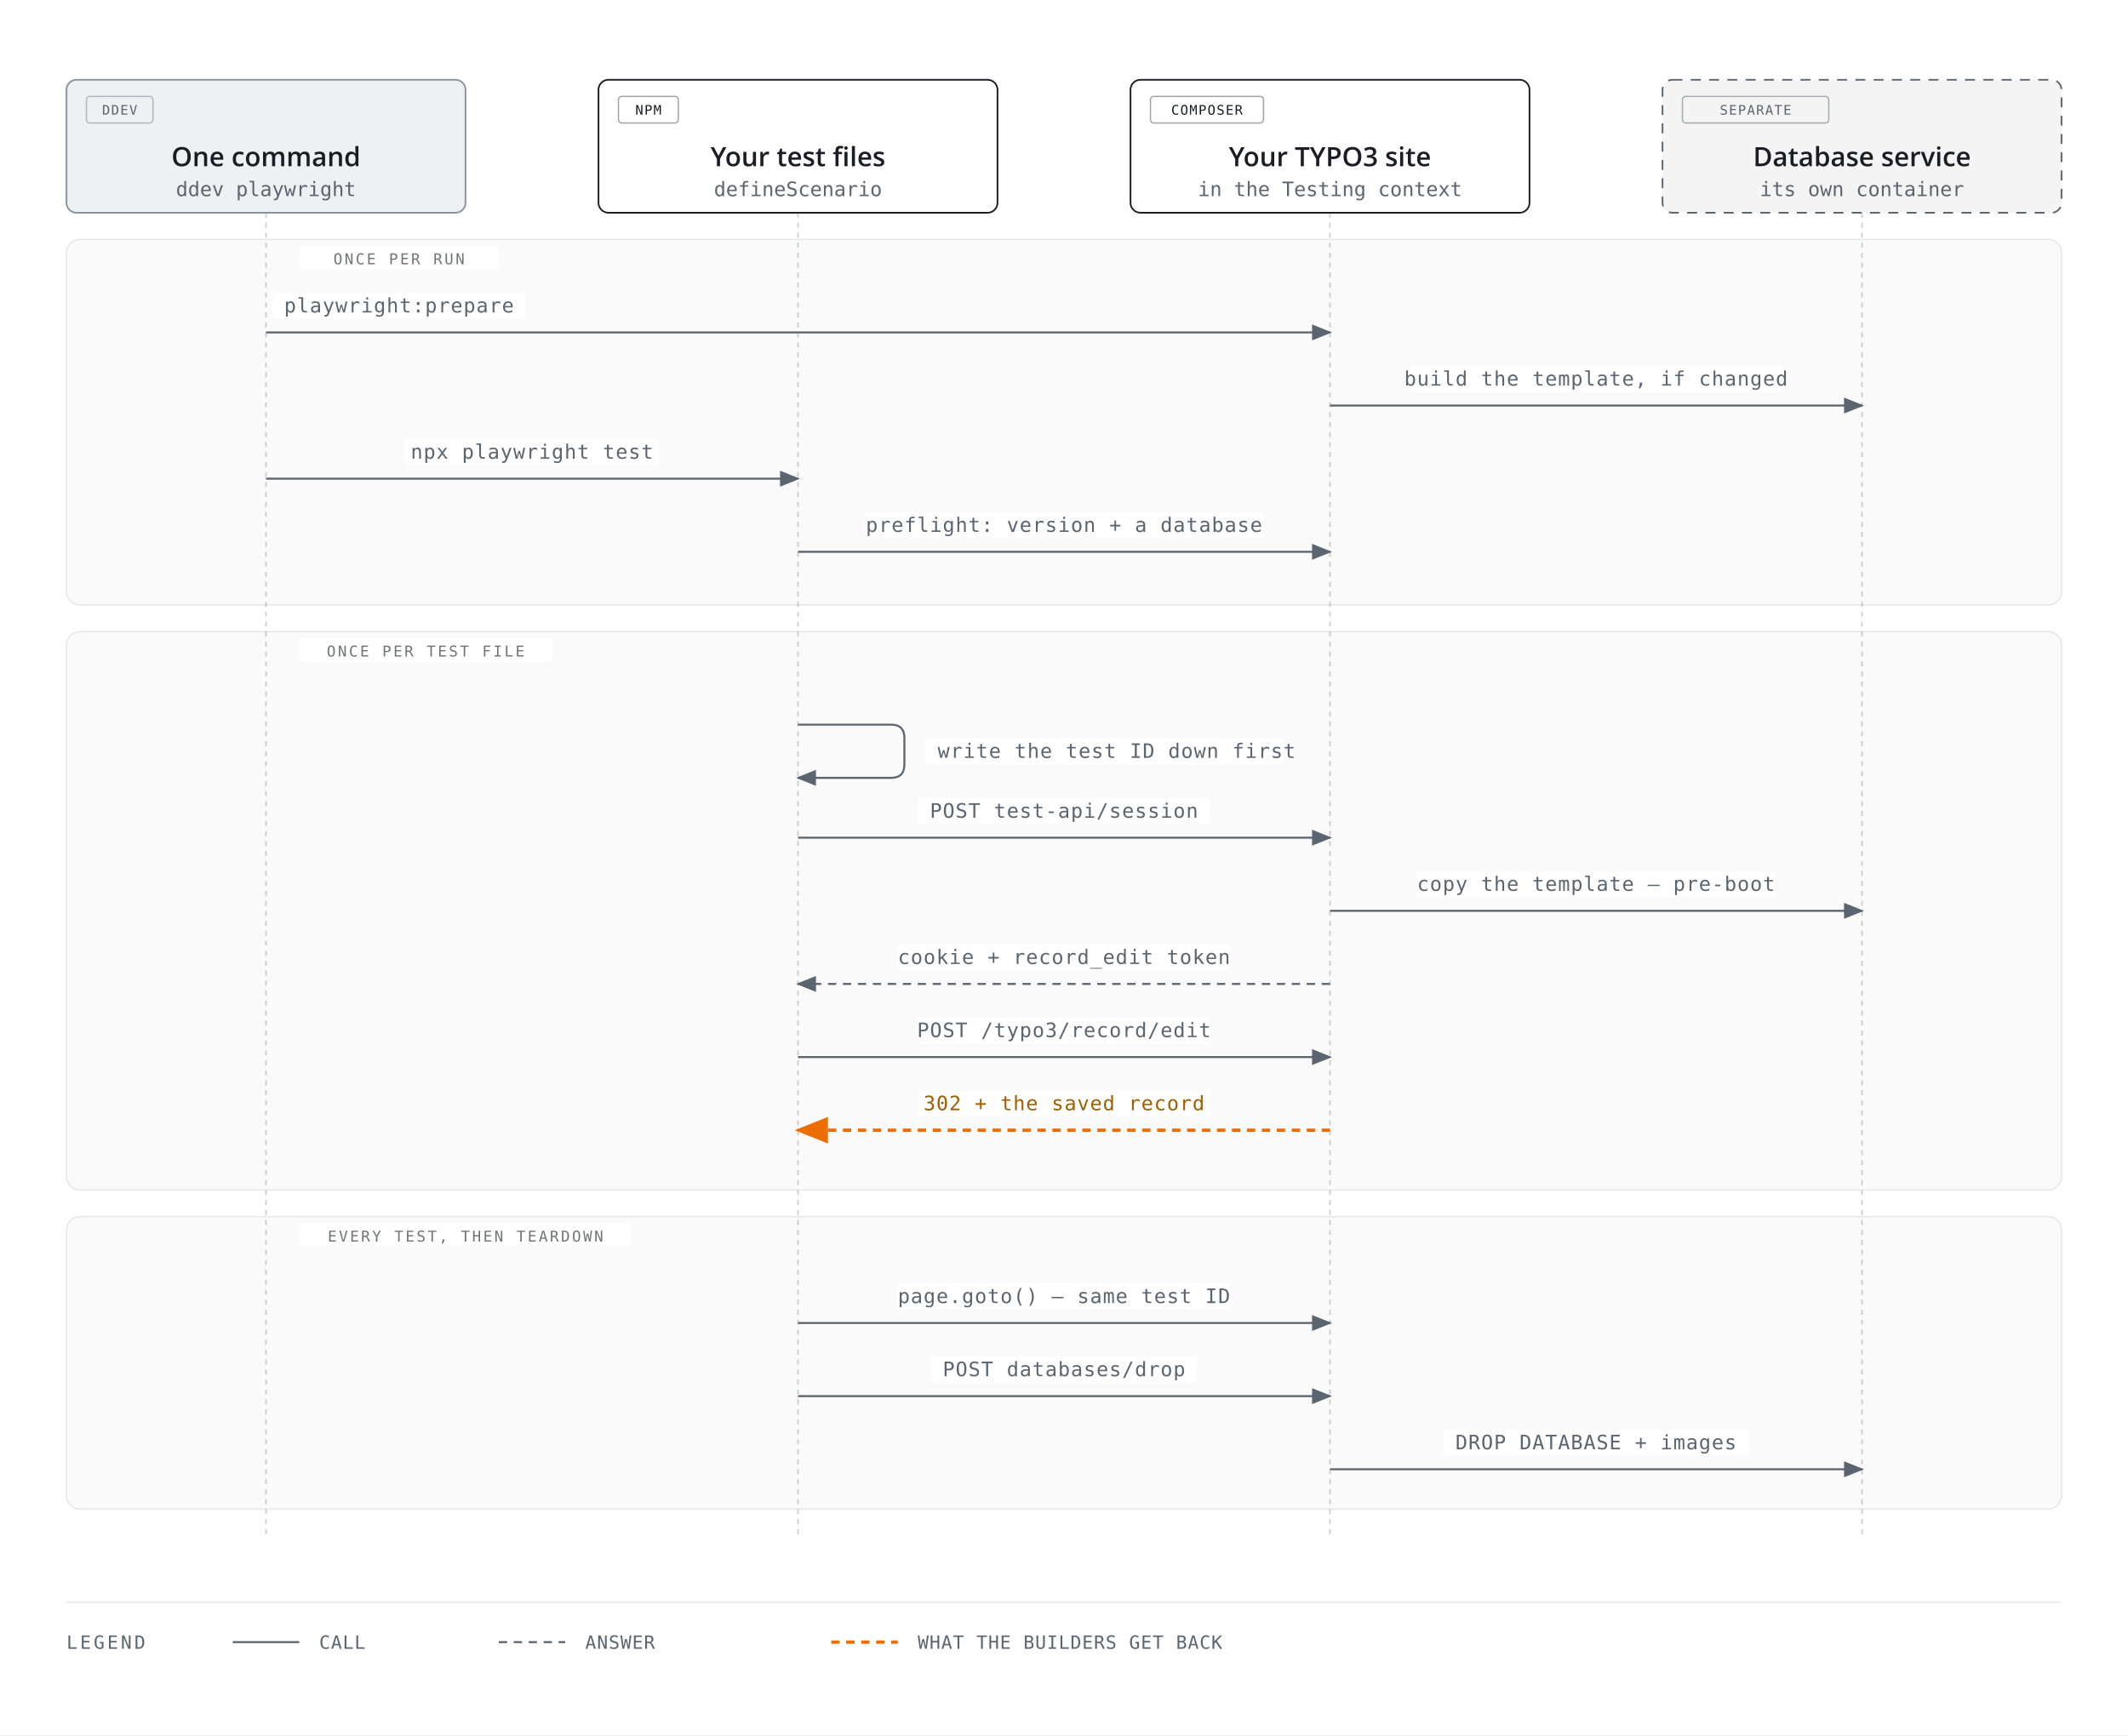
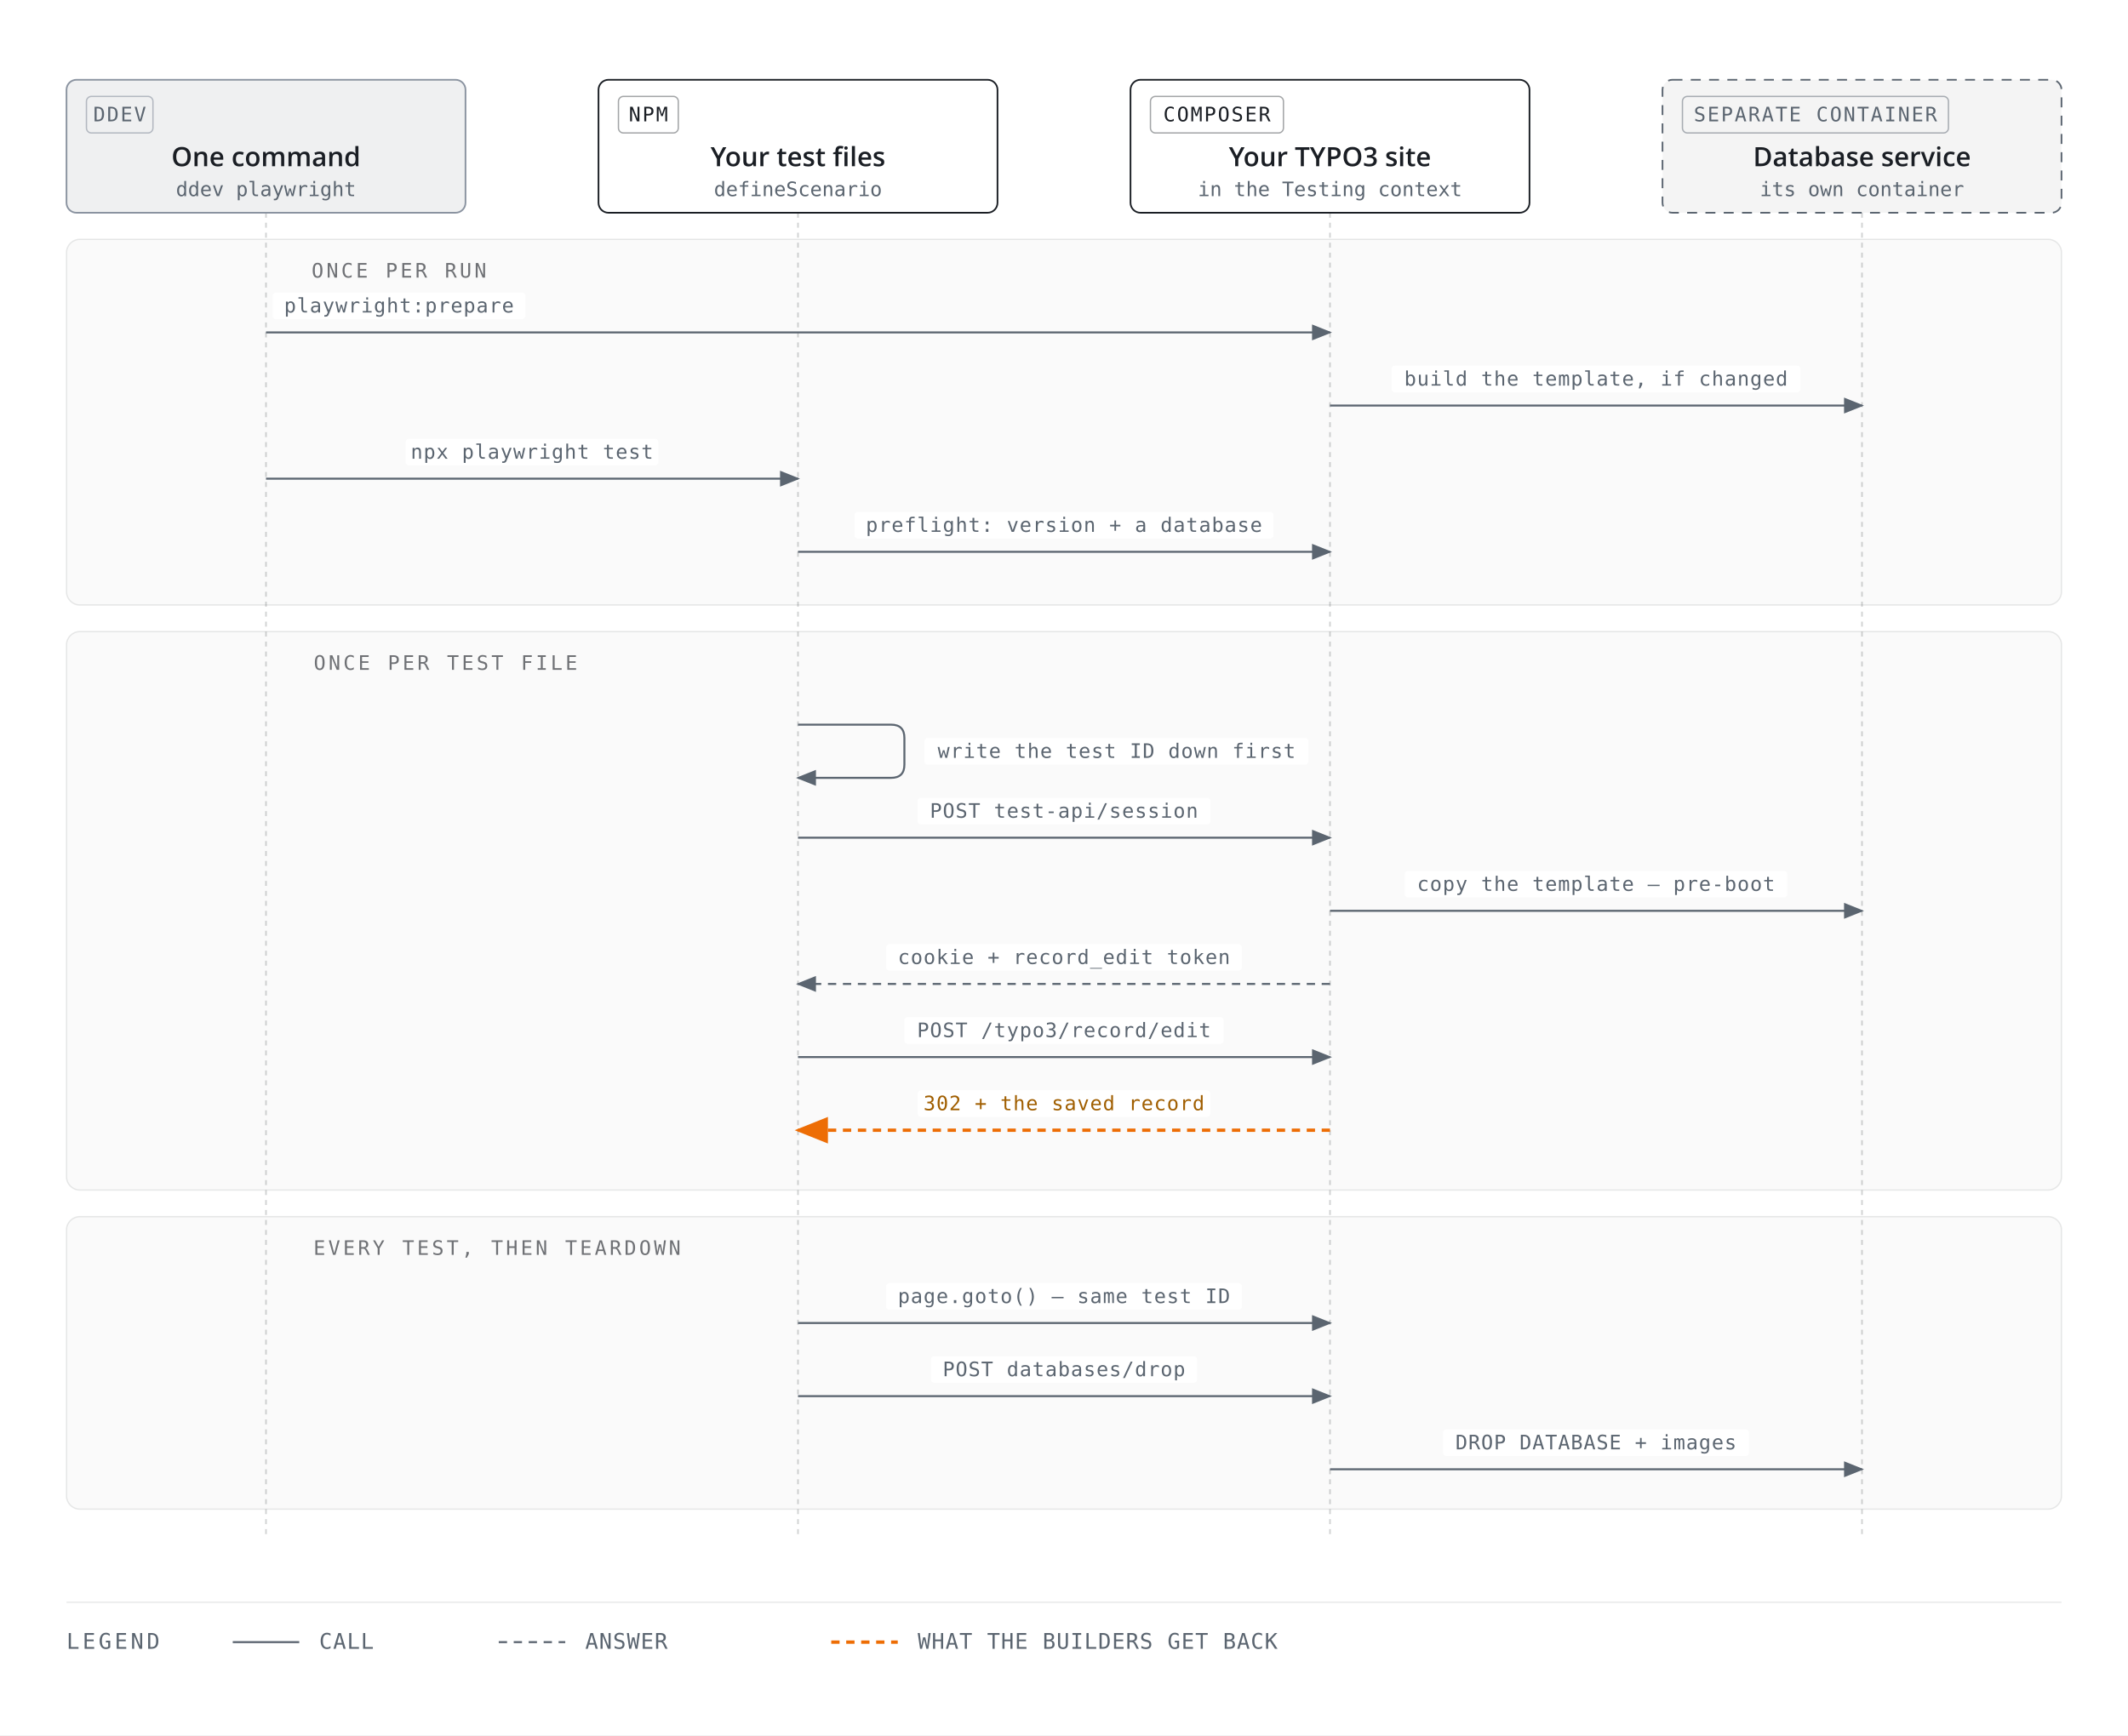
<svg xmlns="http://www.w3.org/2000/svg" width="1280" height="1044" viewBox="0 0 1280 1044" role="img" aria-labelledby="ftr-wide-title ftr-wide-desc">
  <defs>
    <marker id="ftr-arrow" markerWidth="10" markerHeight="8" refX="9" refY="4" orient="auto">
      <polygon points="0 0, 10 4, 0 8" fill="#5B6570" />
    </marker>
    <marker id="ftr-arrow-accent" markerWidth="10" markerHeight="8" refX="9" refY="4" orient="auto">
      <polygon points="0 0, 10 4, 0 8" fill="#ED6D05" />
    </marker>
  </defs>
  <rect width="100%" height="100%" fill="#FFFFFF" />
  <rect x="40" y="144" width="1200" height="220" rx="8" fill="rgba(26,30,36,0.02)" stroke="rgba(26,30,36,0.10)" stroke-width="0.8" />
-   <rect x="180" y="148" width="120" height="14" rx="2" fill="#FFFFFF" />
-   <text x="240" y="159" fill="rgba(26,30,36,0.62)" font-size="9" font-family="'Source Code Pro',ui-monospace,SFMono-Regular,Menlo,monospace" text-anchor="middle" letter-spacing="0.14em">ONCE PER RUN</text>
+   <text x="240" y="167" fill="rgba(26,30,36,0.62)" font-size="12" font-family="'Source Code Pro',ui-monospace,SFMono-Regular,Menlo,monospace" text-anchor="middle" letter-spacing="0.14em">ONCE PER RUN</text>
  <rect x="40" y="380" width="1200" height="336" rx="8" fill="rgba(26,30,36,0.02)" stroke="rgba(26,30,36,0.10)" stroke-width="0.8" />
-   <rect x="180" y="384" width="152" height="14" rx="2" fill="#FFFFFF" />
-   <text x="256" y="395" fill="rgba(26,30,36,0.62)" font-size="9" font-family="'Source Code Pro',ui-monospace,SFMono-Regular,Menlo,monospace" text-anchor="middle" letter-spacing="0.14em">ONCE PER TEST FILE</text>
+   <text x="268" y="403" fill="rgba(26,30,36,0.62)" font-size="12" font-family="'Source Code Pro',ui-monospace,SFMono-Regular,Menlo,monospace" text-anchor="middle" letter-spacing="0.14em">ONCE PER TEST FILE</text>
  <rect x="40" y="732" width="1200" height="176" rx="8" fill="rgba(26,30,36,0.02)" stroke="rgba(26,30,36,0.10)" stroke-width="0.8" />
-   <rect x="180" y="736" width="200" height="14" rx="2" fill="#FFFFFF" />
-   <text x="280" y="747" fill="rgba(26,30,36,0.62)" font-size="9" font-family="'Source Code Pro',ui-monospace,SFMono-Regular,Menlo,monospace" text-anchor="middle" letter-spacing="0.14em">EVERY TEST, THEN TEARDOWN</text>
+   <text x="299" y="755" fill="rgba(26,30,36,0.62)" font-size="12" font-family="'Source Code Pro',ui-monospace,SFMono-Regular,Menlo,monospace" text-anchor="middle" letter-spacing="0.14em">EVERY TEST, THEN TEARDOWN</text>
  <line x1="160" y1="128" x2="160" y2="924" stroke="rgba(26,30,36,0.20)" stroke-width="1" stroke-dasharray="3,3" />
  <line x1="480" y1="128" x2="480" y2="924" stroke="rgba(26,30,36,0.20)" stroke-width="1" stroke-dasharray="3,3" />
  <line x1="800" y1="128" x2="800" y2="924" stroke="rgba(26,30,36,0.20)" stroke-width="1" stroke-dasharray="3,3" />
  <line x1="1120" y1="128" x2="1120" y2="924" stroke="rgba(26,30,36,0.20)" stroke-width="1" stroke-dasharray="3,3" />
  <line x1="160" y1="200" x2="800" y2="200" stroke="#5B6570" stroke-width="1.2" marker-end="url(#ftr-arrow)" />
  <line x1="800" y1="244" x2="1120" y2="244" stroke="#5B6570" stroke-width="1.2" marker-end="url(#ftr-arrow)" />
  <line x1="160" y1="288" x2="480" y2="288" stroke="#5B6570" stroke-width="1.2" marker-end="url(#ftr-arrow)" />
  <line x1="480" y1="332" x2="800" y2="332" stroke="#5B6570" stroke-width="1.2" marker-end="url(#ftr-arrow)" />
  <path d="M 480,436 H 536 Q 544,436 544,444 V 460 Q 544,468 536,468 H 480" fill="none" stroke="#5B6570" stroke-width="1.2" marker-end="url(#ftr-arrow)" />
  <line x1="480" y1="504" x2="800" y2="504" stroke="#5B6570" stroke-width="1.2" marker-end="url(#ftr-arrow)" />
  <line x1="800" y1="548" x2="1120" y2="548" stroke="#5B6570" stroke-width="1.2" marker-end="url(#ftr-arrow)" />
  <line x1="800" y1="592" x2="480" y2="592" stroke="#5B6570" stroke-width="1.2" stroke-dasharray="5,4" marker-end="url(#ftr-arrow)" />
  <line x1="480" y1="636" x2="800" y2="636" stroke="#5B6570" stroke-width="1.2" marker-end="url(#ftr-arrow)" />
  <line x1="800" y1="680" x2="480" y2="680" stroke="#ED6D05" stroke-width="2" stroke-dasharray="5,4" marker-end="url(#ftr-arrow-accent)" />
  <line x1="480" y1="796" x2="800" y2="796" stroke="#5B6570" stroke-width="1.2" marker-end="url(#ftr-arrow)" />
  <line x1="480" y1="840" x2="800" y2="840" stroke="#5B6570" stroke-width="1.2" marker-end="url(#ftr-arrow)" />
  <line x1="800" y1="884" x2="1120" y2="884" stroke="#5B6570" stroke-width="1.2" marker-end="url(#ftr-arrow)" />
  <rect x="164" y="176" width="152" height="16" rx="2" fill="#FFFFFF" />
  <text x="240" y="188" fill="#5B6570" font-size="12" font-family="'Source Code Pro',ui-monospace,SFMono-Regular,Menlo,monospace" text-anchor="middle" letter-spacing="0.04em">playwright:prepare</text>
-   <rect x="848" y="220" width="224" height="16" rx="2" fill="#FFFFFF" />
+   <rect x="837" y="220" width="246" height="16" rx="2" fill="#FFFFFF" />
  <text x="960" y="232" fill="#5B6570" font-size="12" font-family="'Source Code Pro',ui-monospace,SFMono-Regular,Menlo,monospace" text-anchor="middle" letter-spacing="0.04em">build the template, if changed</text>
  <rect x="244" y="264" width="152" height="16" rx="2" fill="#FFFFFF" />
  <text x="320" y="276" fill="#5B6570" font-size="12" font-family="'Source Code Pro',ui-monospace,SFMono-Regular,Menlo,monospace" text-anchor="middle" letter-spacing="0.04em">npx playwright test</text>
-   <rect x="520" y="308" width="240" height="16" rx="2" fill="#FFFFFF" />
+   <rect x="514" y="308" width="252" height="16" rx="2" fill="#FFFFFF" />
  <text x="640" y="320" fill="#5B6570" font-size="12" font-family="'Source Code Pro',ui-monospace,SFMono-Regular,Menlo,monospace" text-anchor="middle" letter-spacing="0.04em">preflight: version + a database</text>
-   <rect x="556" y="444" width="216" height="16" rx="2" fill="#FFFFFF" />
+   <rect x="556" y="444" width="231" height="16" rx="2" fill="#FFFFFF" />
  <text x="564" y="456" fill="#5B6570" font-size="12" font-family="'Source Code Pro',ui-monospace,SFMono-Regular,Menlo,monospace" letter-spacing="0.04em">write the test ID down first</text>
  <rect x="552" y="480" width="176" height="16" rx="2" fill="#FFFFFF" />
  <text x="640" y="492" fill="#5B6570" font-size="12" font-family="'Source Code Pro',ui-monospace,SFMono-Regular,Menlo,monospace" text-anchor="middle" letter-spacing="0.04em">POST test-api/session</text>
-   <rect x="852" y="524" width="216" height="16" rx="2" fill="#FFFFFF" />
+   <rect x="845" y="524" width="230" height="16" rx="2" fill="#FFFFFF" />
  <text x="960" y="536" fill="#5B6570" font-size="12" font-family="'Source Code Pro',ui-monospace,SFMono-Regular,Menlo,monospace" text-anchor="middle" letter-spacing="0.04em">copy the template — pre-boot</text>
-   <rect x="540" y="568" width="200" height="16" rx="2" fill="#FFFFFF" />
+   <rect x="533" y="568" width="214" height="16" rx="2" fill="#FFFFFF" />
  <text x="640" y="580" fill="#5B6570" font-size="12" font-family="'Source Code Pro',ui-monospace,SFMono-Regular,Menlo,monospace" text-anchor="middle" letter-spacing="0.04em">cookie + record_edit token</text>
-   <rect x="552" y="612" width="176" height="16" rx="2" fill="#FFFFFF" />
+   <rect x="544" y="612" width="192" height="16" rx="2" fill="#FFFFFF" />
  <text x="640" y="624" fill="#5B6570" font-size="12" font-family="'Source Code Pro',ui-monospace,SFMono-Regular,Menlo,monospace" text-anchor="middle" letter-spacing="0.04em">POST /typo3/record/edit</text>
  <rect x="552" y="656" width="176" height="16" rx="2" fill="#FFFFFF" />
  <text x="640" y="668" fill="#A05E00" font-size="12" font-family="'Source Code Pro',ui-monospace,SFMono-Regular,Menlo,monospace" text-anchor="middle" letter-spacing="0.04em">302 + the saved record</text>
-   <rect x="540" y="772" width="200" height="16" rx="2" fill="#FFFFFF" />
+   <rect x="533" y="772" width="214" height="16" rx="2" fill="#FFFFFF" />
  <text x="640" y="784" fill="#5B6570" font-size="12" font-family="'Source Code Pro',ui-monospace,SFMono-Regular,Menlo,monospace" text-anchor="middle" letter-spacing="0.04em">page.goto() — same test ID</text>
  <rect x="560" y="816" width="160" height="16" rx="2" fill="#FFFFFF" />
  <text x="640" y="828" fill="#5B6570" font-size="12" font-family="'Source Code Pro',ui-monospace,SFMono-Regular,Menlo,monospace" text-anchor="middle" letter-spacing="0.04em">POST databases/drop</text>
  <rect x="868" y="860" width="184" height="16" rx="2" fill="#FFFFFF" />
  <text x="960" y="872" fill="#5B6570" font-size="12" font-family="'Source Code Pro',ui-monospace,SFMono-Regular,Menlo,monospace" text-anchor="middle" letter-spacing="0.04em">DROP DATABASE + images</text>
  <rect x="40" y="48" width="240" height="80" rx="6" fill="#FFFFFF" />
  <rect x="40" y="48" width="240" height="80" rx="6" fill="rgba(91,101,112,0.10)" stroke="#8A93A0" stroke-width="1" />
-   <rect x="52" y="58" width="40" height="16" rx="2" fill="transparent" stroke="rgba(138,147,160,0.60)" stroke-width="0.8" />
-   <text x="72" y="69" fill="#5B6570" font-size="8" font-family="'Source Code Pro',ui-monospace,SFMono-Regular,Menlo,monospace" text-anchor="middle" letter-spacing="0.08em">DDEV</text>
+   <rect x="52" y="58" width="40" height="22" rx="3" fill="transparent" stroke="rgba(138,147,160,0.60)" stroke-width="0.8" />
+   <text x="72" y="69" fill="#5B6570" font-size="12" font-family="'Source Code Pro',ui-monospace,SFMono-Regular,Menlo,monospace" text-anchor="middle" letter-spacing="0.08em" dy="4">DDEV</text>
  <text x="160" y="100" fill="#1A1E24" font-size="16" font-weight="600" font-family="'Open Sans',-apple-system,BlinkMacSystemFont,'Segoe UI',Roboto,sans-serif" text-anchor="middle">One command</text>
  <text x="160" y="118" fill="#5B6570" font-size="12" font-family="'Source Code Pro',ui-monospace,SFMono-Regular,Menlo,monospace" text-anchor="middle">ddev playwright</text>
  <rect x="360" y="48" width="240" height="80" rx="6" fill="#FFFFFF" />
  <rect x="360" y="48" width="240" height="80" rx="6" fill="#ffffff" stroke="#1A1E24" stroke-width="1" />
-   <rect x="372" y="58" width="36" height="16" rx="2" fill="transparent" stroke="rgba(26,30,36,0.40)" stroke-width="0.8" />
-   <text x="390" y="69" fill="#1A1E24" font-size="8" font-family="'Source Code Pro',ui-monospace,SFMono-Regular,Menlo,monospace" text-anchor="middle" letter-spacing="0.08em">NPM</text>
+   <rect x="372" y="58" width="36" height="22" rx="3" fill="transparent" stroke="rgba(26,30,36,0.40)" stroke-width="0.8" />
+   <text x="390" y="69" fill="#1A1E24" font-size="12" font-family="'Source Code Pro',ui-monospace,SFMono-Regular,Menlo,monospace" text-anchor="middle" letter-spacing="0.08em" dy="4">NPM</text>
  <text x="480" y="100" fill="#1A1E24" font-size="16" font-weight="600" font-family="'Open Sans',-apple-system,BlinkMacSystemFont,'Segoe UI',Roboto,sans-serif" text-anchor="middle">Your test files</text>
  <text x="480" y="118" fill="#5B6570" font-size="12" font-family="'Source Code Pro',ui-monospace,SFMono-Regular,Menlo,monospace" text-anchor="middle">defineScenario</text>
  <rect x="680" y="48" width="240" height="80" rx="6" fill="#FFFFFF" />
  <rect x="680" y="48" width="240" height="80" rx="6" fill="#ffffff" stroke="#1A1E24" stroke-width="1" />
-   <rect x="692" y="58" width="68" height="16" rx="2" fill="transparent" stroke="rgba(26,30,36,0.40)" stroke-width="0.8" />
-   <text x="726" y="69" fill="#1A1E24" font-size="8" font-family="'Source Code Pro',ui-monospace,SFMono-Regular,Menlo,monospace" text-anchor="middle" letter-spacing="0.08em">COMPOSER</text>
+   <rect x="692" y="58" width="80" height="22" rx="3" fill="transparent" stroke="rgba(26,30,36,0.40)" stroke-width="0.8" />
+   <text x="732" y="69" fill="#1A1E24" font-size="12" font-family="'Source Code Pro',ui-monospace,SFMono-Regular,Menlo,monospace" text-anchor="middle" letter-spacing="0.08em" dy="4">COMPOSER</text>
  <text x="800" y="100" fill="#1A1E24" font-size="16" font-weight="600" font-family="'Open Sans',-apple-system,BlinkMacSystemFont,'Segoe UI',Roboto,sans-serif" text-anchor="middle">Your TYPO3 site</text>
  <text x="800" y="118" fill="#5B6570" font-size="12" font-family="'Source Code Pro',ui-monospace,SFMono-Regular,Menlo,monospace" text-anchor="middle">in the Testing context</text>
  <rect x="1000" y="48" width="240" height="80" rx="6" fill="#FFFFFF" />
  <rect x="1000" y="48" width="240" height="80" rx="6" fill="rgba(26,30,36,0.05)" stroke="#5B6570" stroke-width="1" stroke-dasharray="6,5" />
-   <rect x="1012" y="58" width="88" height="16" rx="2" fill="transparent" stroke="rgba(91,101,112,0.50)" stroke-width="0.8" />
-   <text x="1056" y="69" fill="#5B6570" font-size="8" font-family="'Source Code Pro',ui-monospace,SFMono-Regular,Menlo,monospace" text-anchor="middle" letter-spacing="0.08em">SEPARATE</text>
+   <rect x="1012" y="58" width="160" height="22" rx="3" fill="transparent" stroke="rgba(91,101,112,0.50)" stroke-width="0.8" />
+   <text x="1092" y="69" fill="#5B6570" font-size="12" font-family="'Source Code Pro',ui-monospace,SFMono-Regular,Menlo,monospace" text-anchor="middle" letter-spacing="0.08em" dy="4">SEPARATE CONTAINER</text>
  <text x="1120" y="100" fill="#1A1E24" font-size="16" font-weight="600" font-family="'Open Sans',-apple-system,BlinkMacSystemFont,'Segoe UI',Roboto,sans-serif" text-anchor="middle">Database service</text>
  <text x="1120" y="118" fill="#5B6570" font-size="12" font-family="'Source Code Pro',ui-monospace,SFMono-Regular,Menlo,monospace" text-anchor="middle">its own container</text>
  <line x1="40" y1="964" x2="1240" y2="964" stroke="rgba(26,30,36,0.10)" stroke-width="0.8" />
-   <text x="40" y="992" fill="#5B6570" font-size="11" font-family="'Source Code Pro',ui-monospace,SFMono-Regular,Menlo,monospace" letter-spacing="0.14em">LEGEND</text>
+   <text x="40" y="992" fill="#5B6570" font-size="13" font-family="'Source Code Pro',ui-monospace,SFMono-Regular,Menlo,monospace" letter-spacing="0.14em">LEGEND</text>
  <line x1="140" y1="988" x2="180" y2="988" stroke="#5B6570" stroke-width="1.2" />
-   <text x="192" y="992" fill="#5B6570" font-size="11" font-family="'Source Code Pro',ui-monospace,SFMono-Regular,Menlo,monospace" letter-spacing="0.04em">CALL</text>
+   <text x="192" y="992" fill="#5B6570" font-size="13" font-family="'Source Code Pro',ui-monospace,SFMono-Regular,Menlo,monospace" letter-spacing="0.04em">CALL</text>
  <line x1="300" y1="988" x2="340" y2="988" stroke="#5B6570" stroke-width="1.2" stroke-dasharray="5,4" />
-   <text x="352" y="992" fill="#5B6570" font-size="11" font-family="'Source Code Pro',ui-monospace,SFMono-Regular,Menlo,monospace" letter-spacing="0.04em">ANSWER</text>
+   <text x="352" y="992" fill="#5B6570" font-size="13" font-family="'Source Code Pro',ui-monospace,SFMono-Regular,Menlo,monospace" letter-spacing="0.04em">ANSWER</text>
  <line x1="500" y1="988" x2="540" y2="988" stroke="#ED6D05" stroke-width="2" stroke-dasharray="5,4" />
-   <text x="552" y="992" fill="#5B6570" font-size="11" font-family="'Source Code Pro',ui-monospace,SFMono-Regular,Menlo,monospace" letter-spacing="0.04em">WHAT THE BUILDERS GET BACK</text>
+   <text x="552" y="992" fill="#5B6570" font-size="13" font-family="'Source Code Pro',ui-monospace,SFMono-Regular,Menlo,monospace" letter-spacing="0.04em">WHAT THE BUILDERS GET BACK</text>
</svg>
